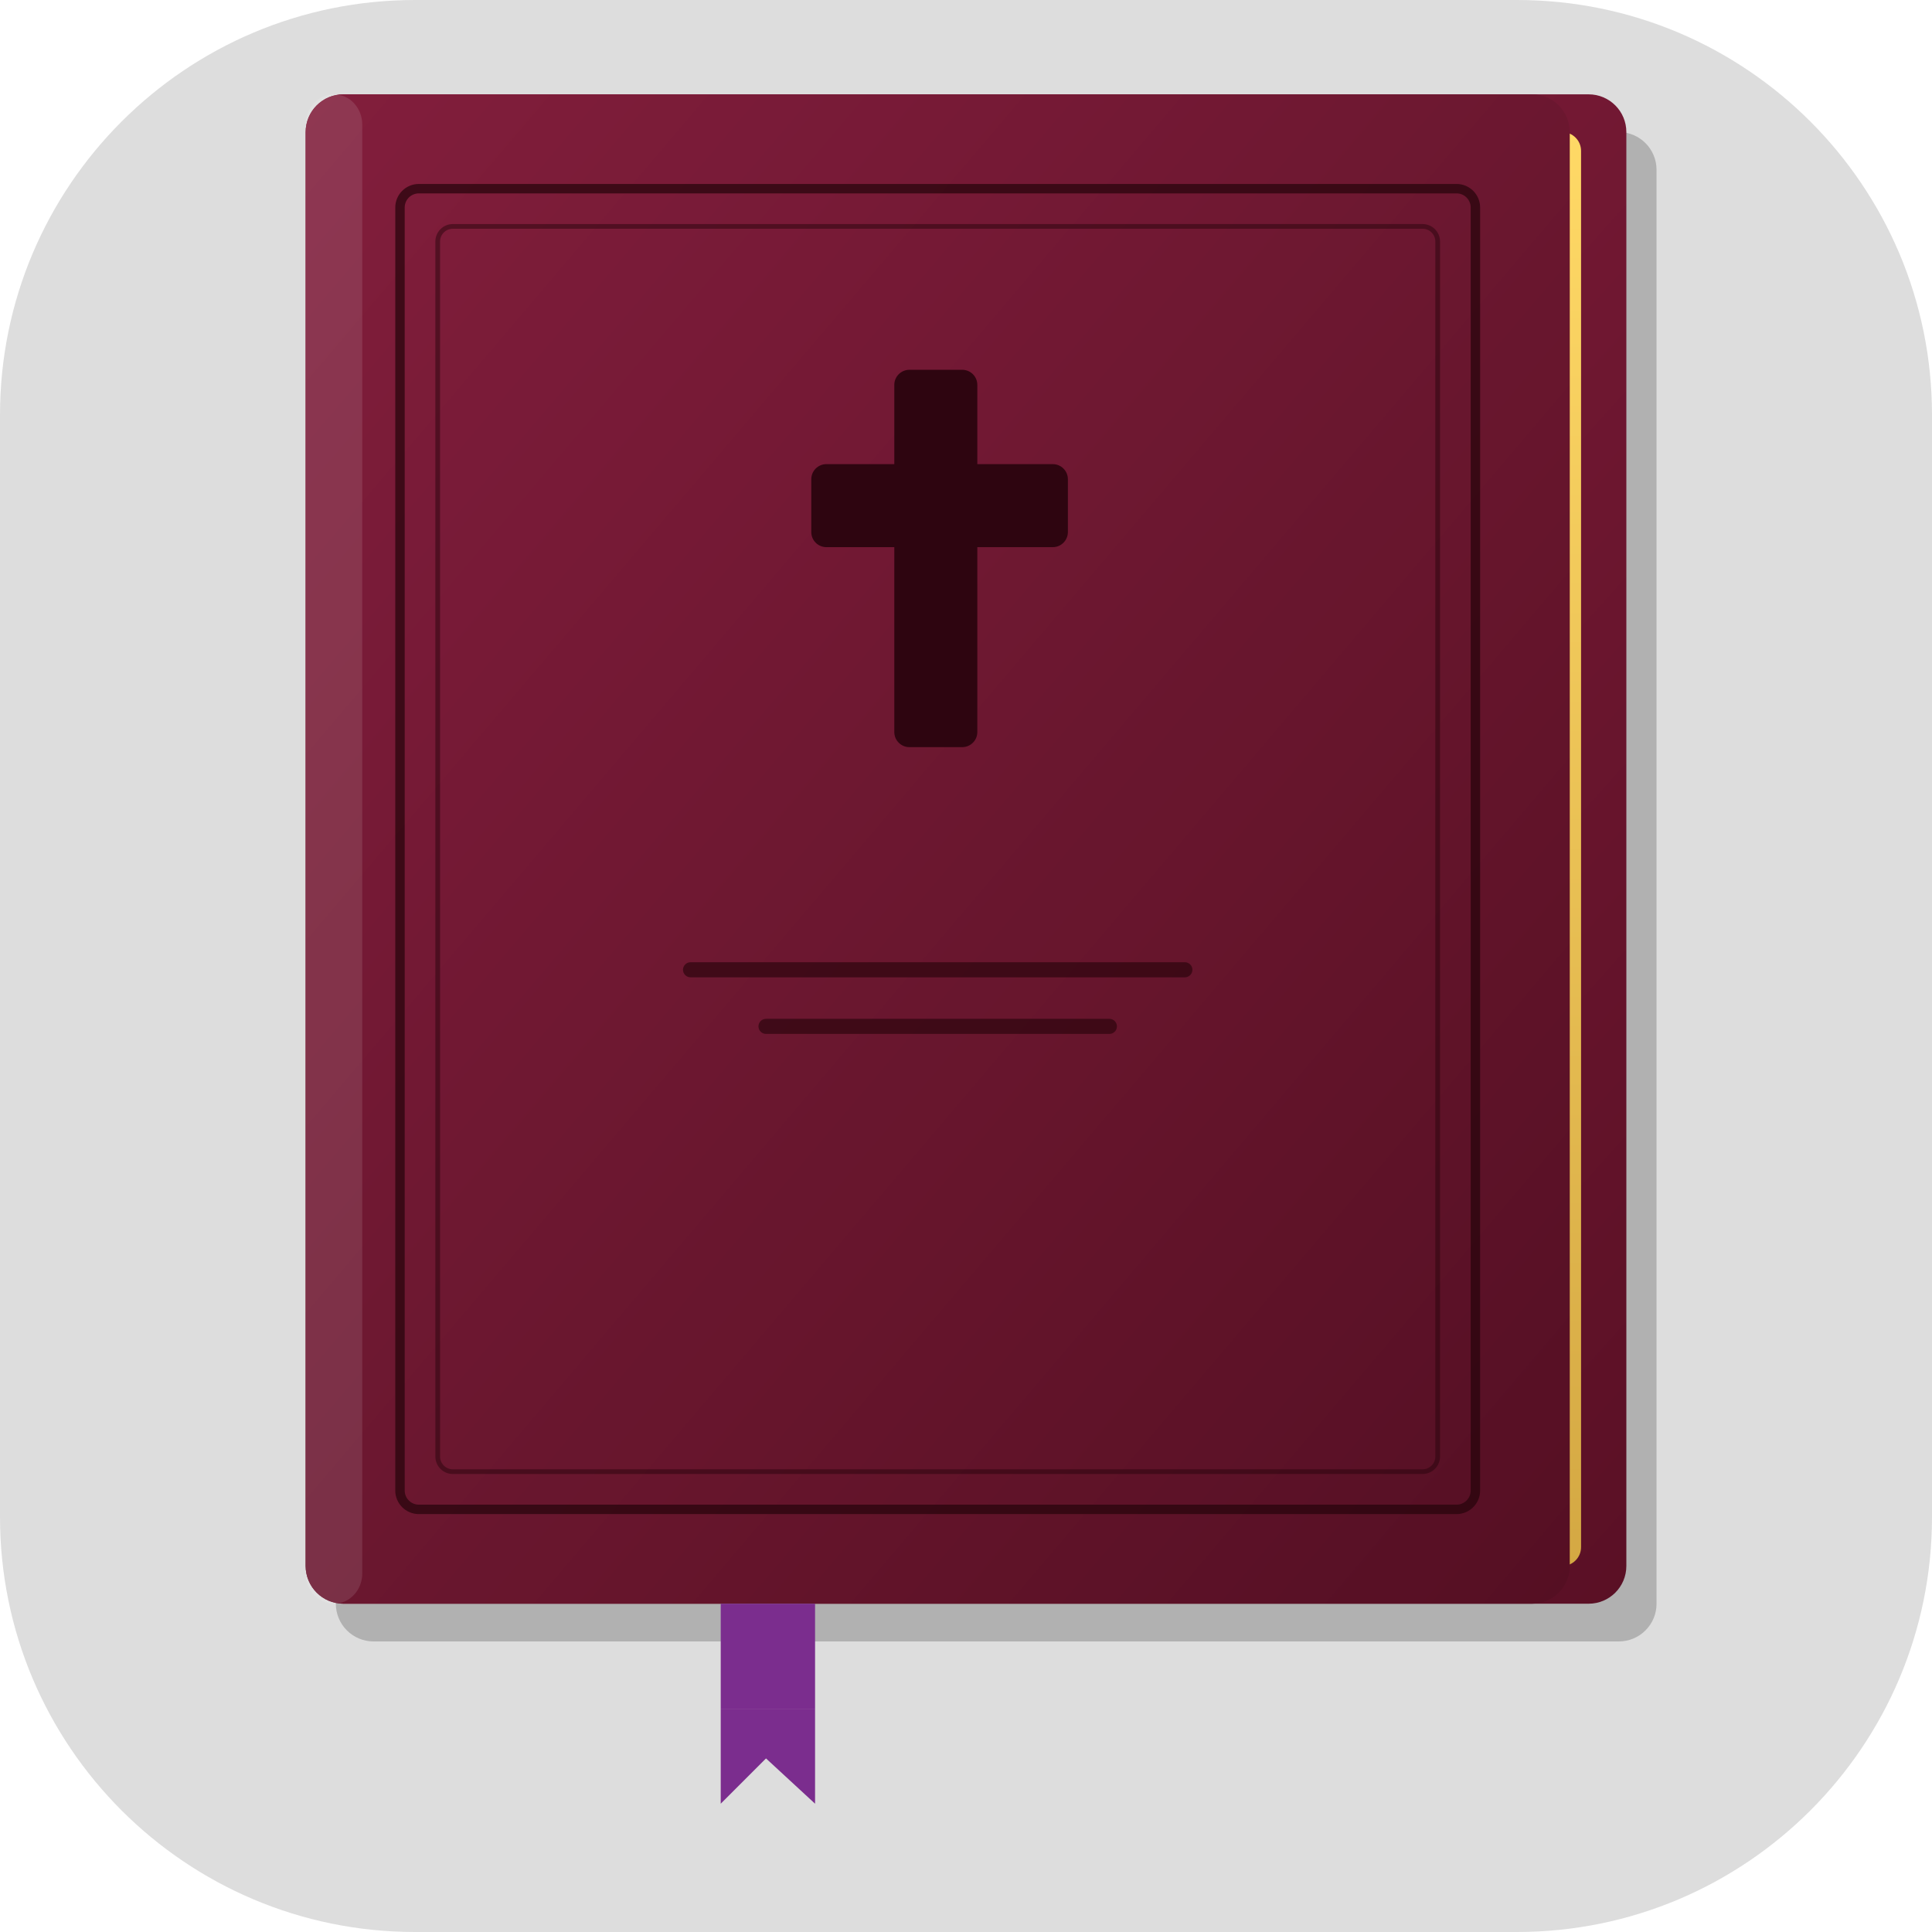
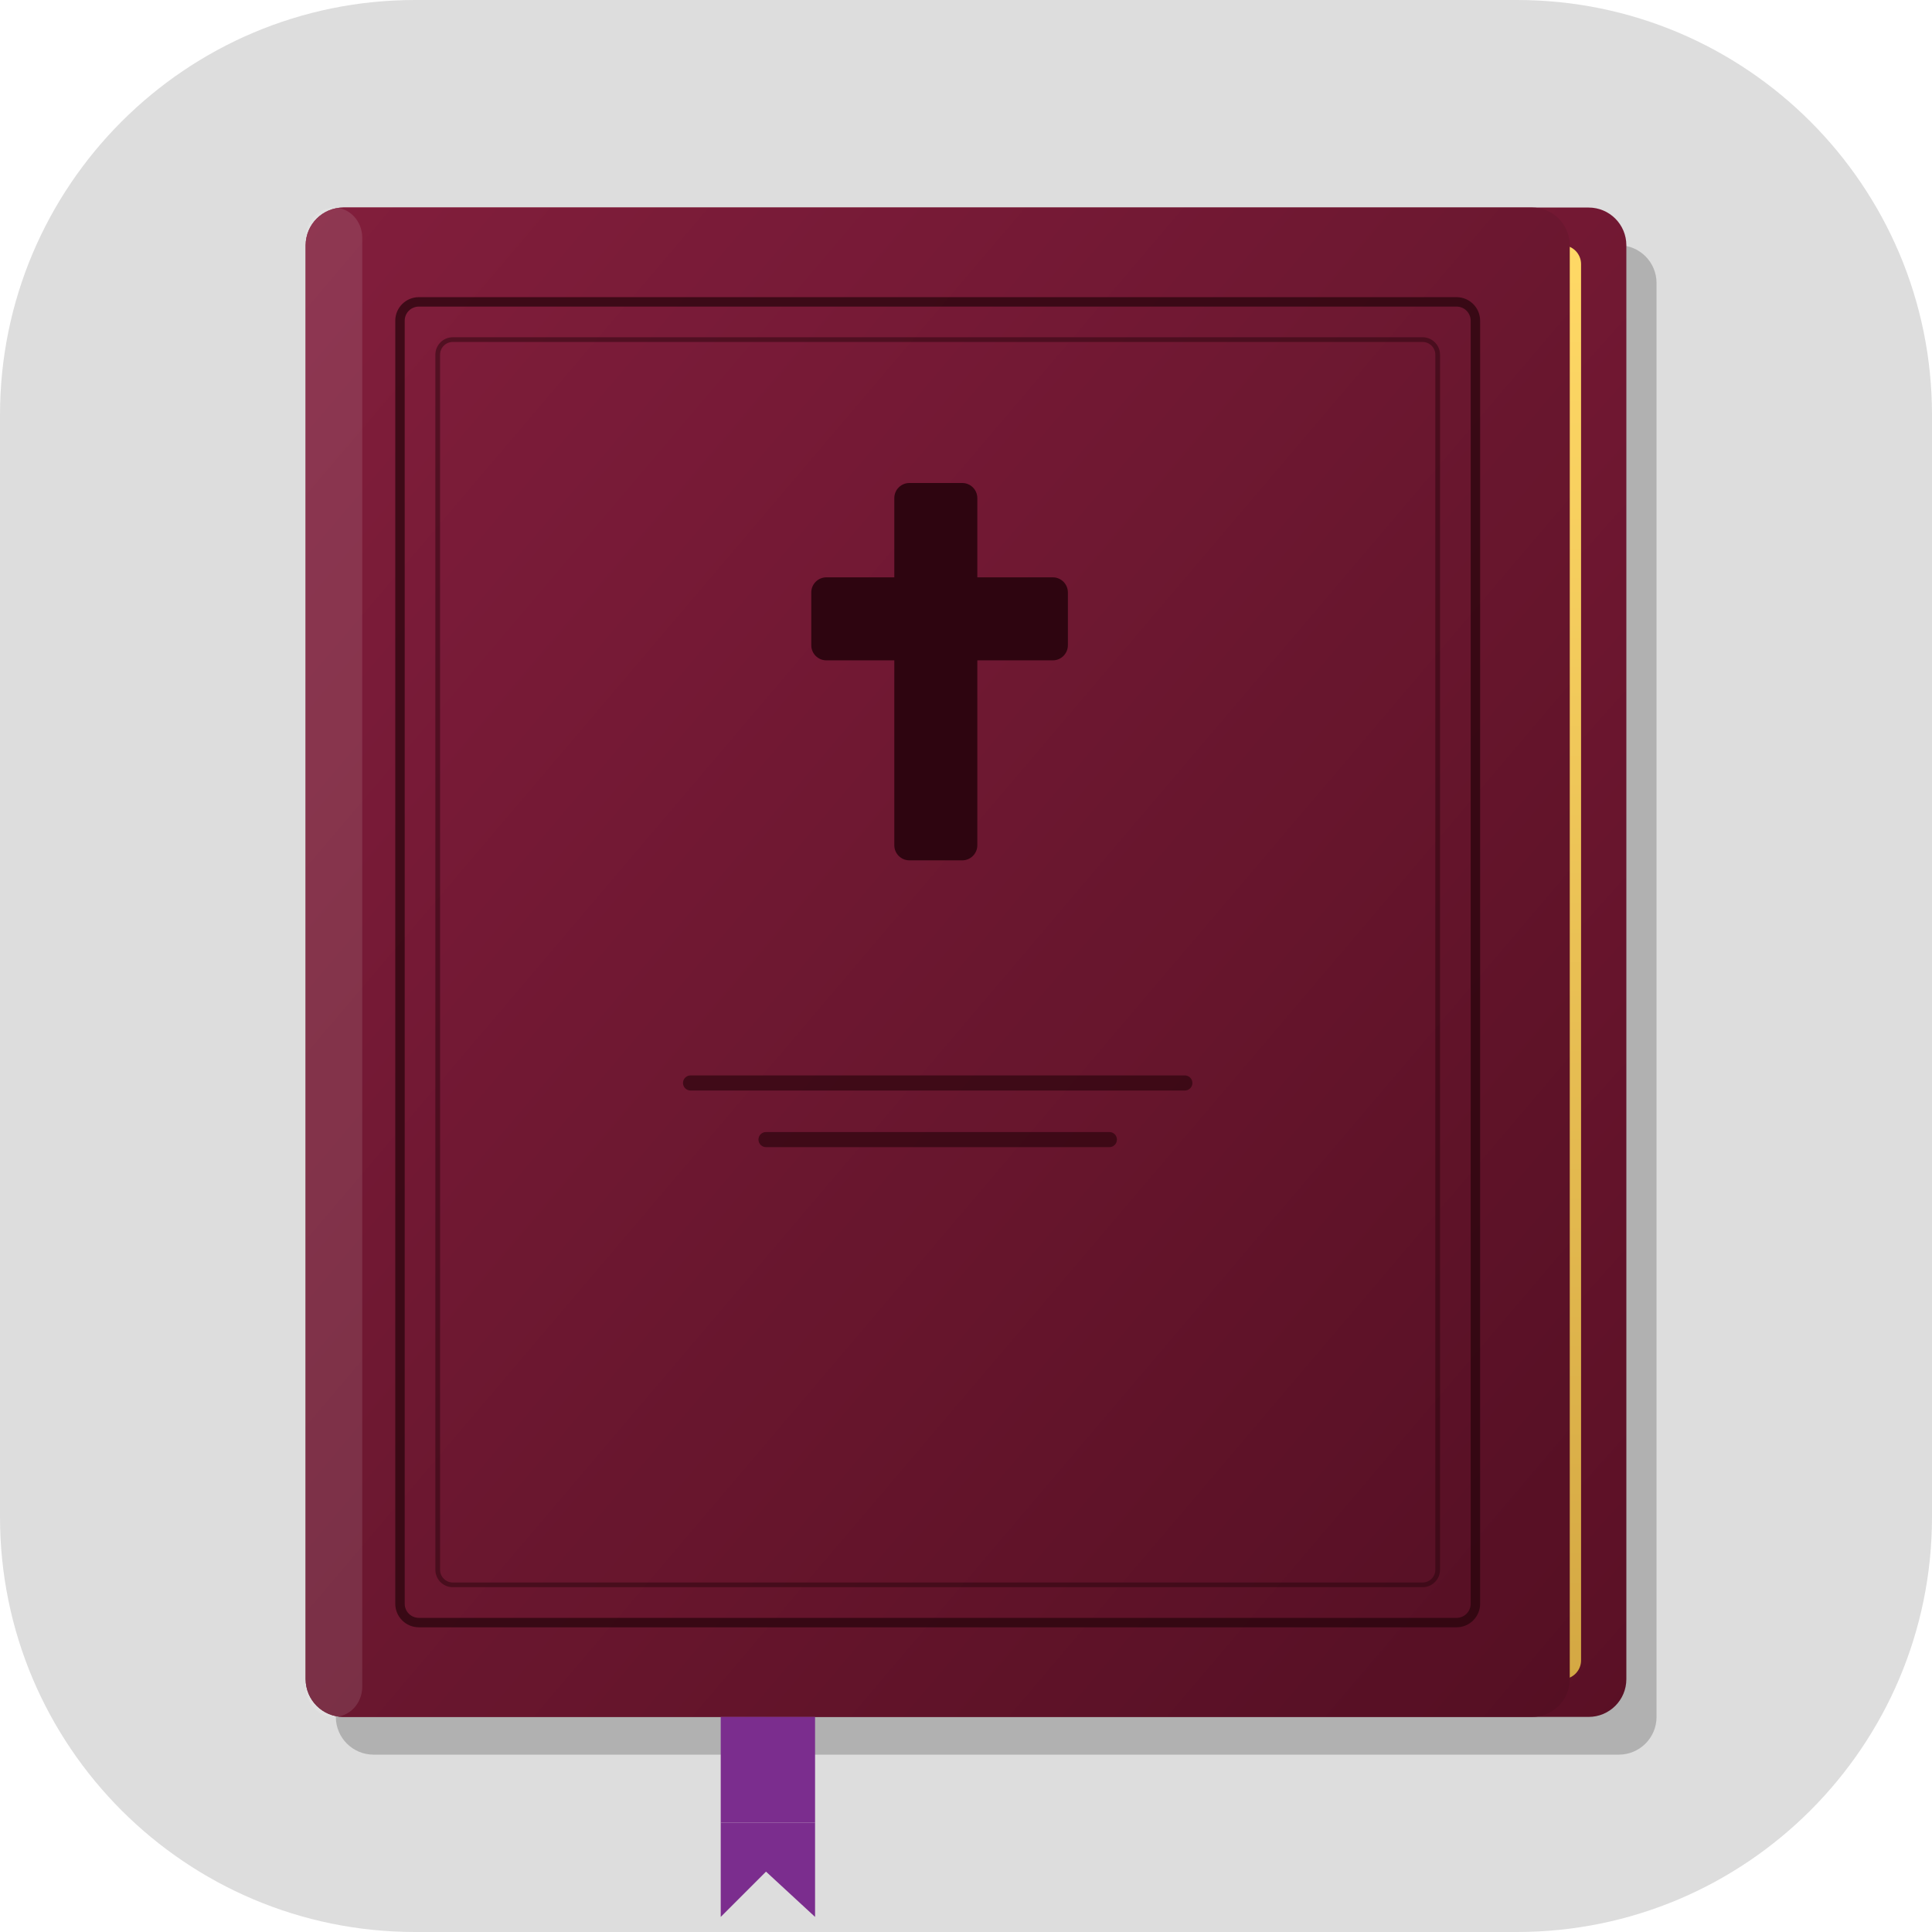
<svg xmlns="http://www.w3.org/2000/svg" viewBox="0 0 512 512">
  <defs>
    <linearGradient id="cover" x1="0" y1="0" x2="1" y2="1">
      <stop offset="0%" stop-color="#8A2040" />
      <stop offset="100%" stop-color="#5A1025" />
    </linearGradient>
    <linearGradient id="pages" x1="0" y1="0" x2="0" y2="1">
      <stop offset="0%" stop-color="#FFD966" />
      <stop offset="100%" stop-color="#D4A843" />
    </linearGradient>
  </defs>
  <rect x="0" y="0" width="512" height="512" rx="110" fill="rgba(180,180,180,0.45)" />
-   <rect x="89" y="35" width="350" height="400" rx="10" fill="rgba(0,0,0,0.2)" />
-   <rect x="81" y="25" width="350" height="400" rx="10" fill="url(#cover)" />
-   <rect x="94" y="35" width="325" height="380" rx="5" fill="url(#pages)" />
-   <rect x="81" y="25" width="335" height="400" rx="10" fill="url(#cover)" />
-   <rect x="81" y="25" width="15" height="400" rx="8" fill="rgba(255,255,255,0.12)" />
-   <rect x="81" y="25" width="335" height="400" rx="10" fill="rgba(0,0,0,0.06)" />
-   <rect x="106" y="50" width="285" height="350" rx="5" fill="none" stroke="rgba(40,4,12,0.75)" stroke-width="2.5" />
-   <rect x="116" y="60" width="265" height="330" rx="4" fill="none" stroke="rgba(40,4,12,0.5)" stroke-width="1.25" />
-   <rect x="237" y="98" width="22" height="100" rx="4" fill="#2E0510" />
-   <rect x="215" y="123" width="68" height="22" rx="4" fill="#2E0510" />
-   <rect x="181" y="255" width="135" height="4" rx="2" fill="rgba(40,4,12,0.65)" />
-   <rect x="201" y="270" width="95" height="4" rx="2" fill="rgba(40,4,12,0.65)" />
-   <rect x="191" y="425" width="25" height="28" fill="#7B2D8E" />
-   <polygon points="191,453 191,478 203,466 216,478 216,453" fill="#7B2D8E" />
+   <g transform="translate(0, 30)">
+     <rect x="89" y="35" width="350" height="400" rx="10" fill="rgba(0,0,0,0.2)" />
+     <rect x="81" y="25" width="350" height="400" rx="10" fill="url(#cover)" />
+     <rect x="94" y="35" width="325" height="380" rx="5" fill="url(#pages)" />
+     <rect x="81" y="25" width="335" height="400" rx="10" fill="url(#cover)" />
+     <rect x="81" y="25" width="15" height="400" rx="8" fill="rgba(255,255,255,0.12)" />
+     <rect x="81" y="25" width="335" height="400" rx="10" fill="rgba(0,0,0,0.06)" />
+     <rect x="106" y="50" width="285" height="350" rx="5" fill="none" stroke="rgba(40,4,12,0.75)" stroke-width="2.5" />
+     <rect x="116" y="60" width="265" height="330" rx="4" fill="none" stroke="rgba(40,4,12,0.5)" stroke-width="1.25" />
+     <rect x="237" y="98" width="22" height="100" rx="4" fill="#2E0510" />
+     <rect x="215" y="123" width="68" height="22" rx="4" fill="#2E0510" />
+     <rect x="181" y="255" width="135" height="4" rx="2" fill="rgba(40,4,12,0.65)" />
+     <rect x="201" y="270" width="95" height="4" rx="2" fill="rgba(40,4,12,0.65)" />
+     <rect x="191" y="425" width="25" height="28" fill="#7B2D8E" />
+     <polygon points="191,453 191,478 203,466 216,478 216,453" fill="#7B2D8E" />
+   </g>
</svg>
